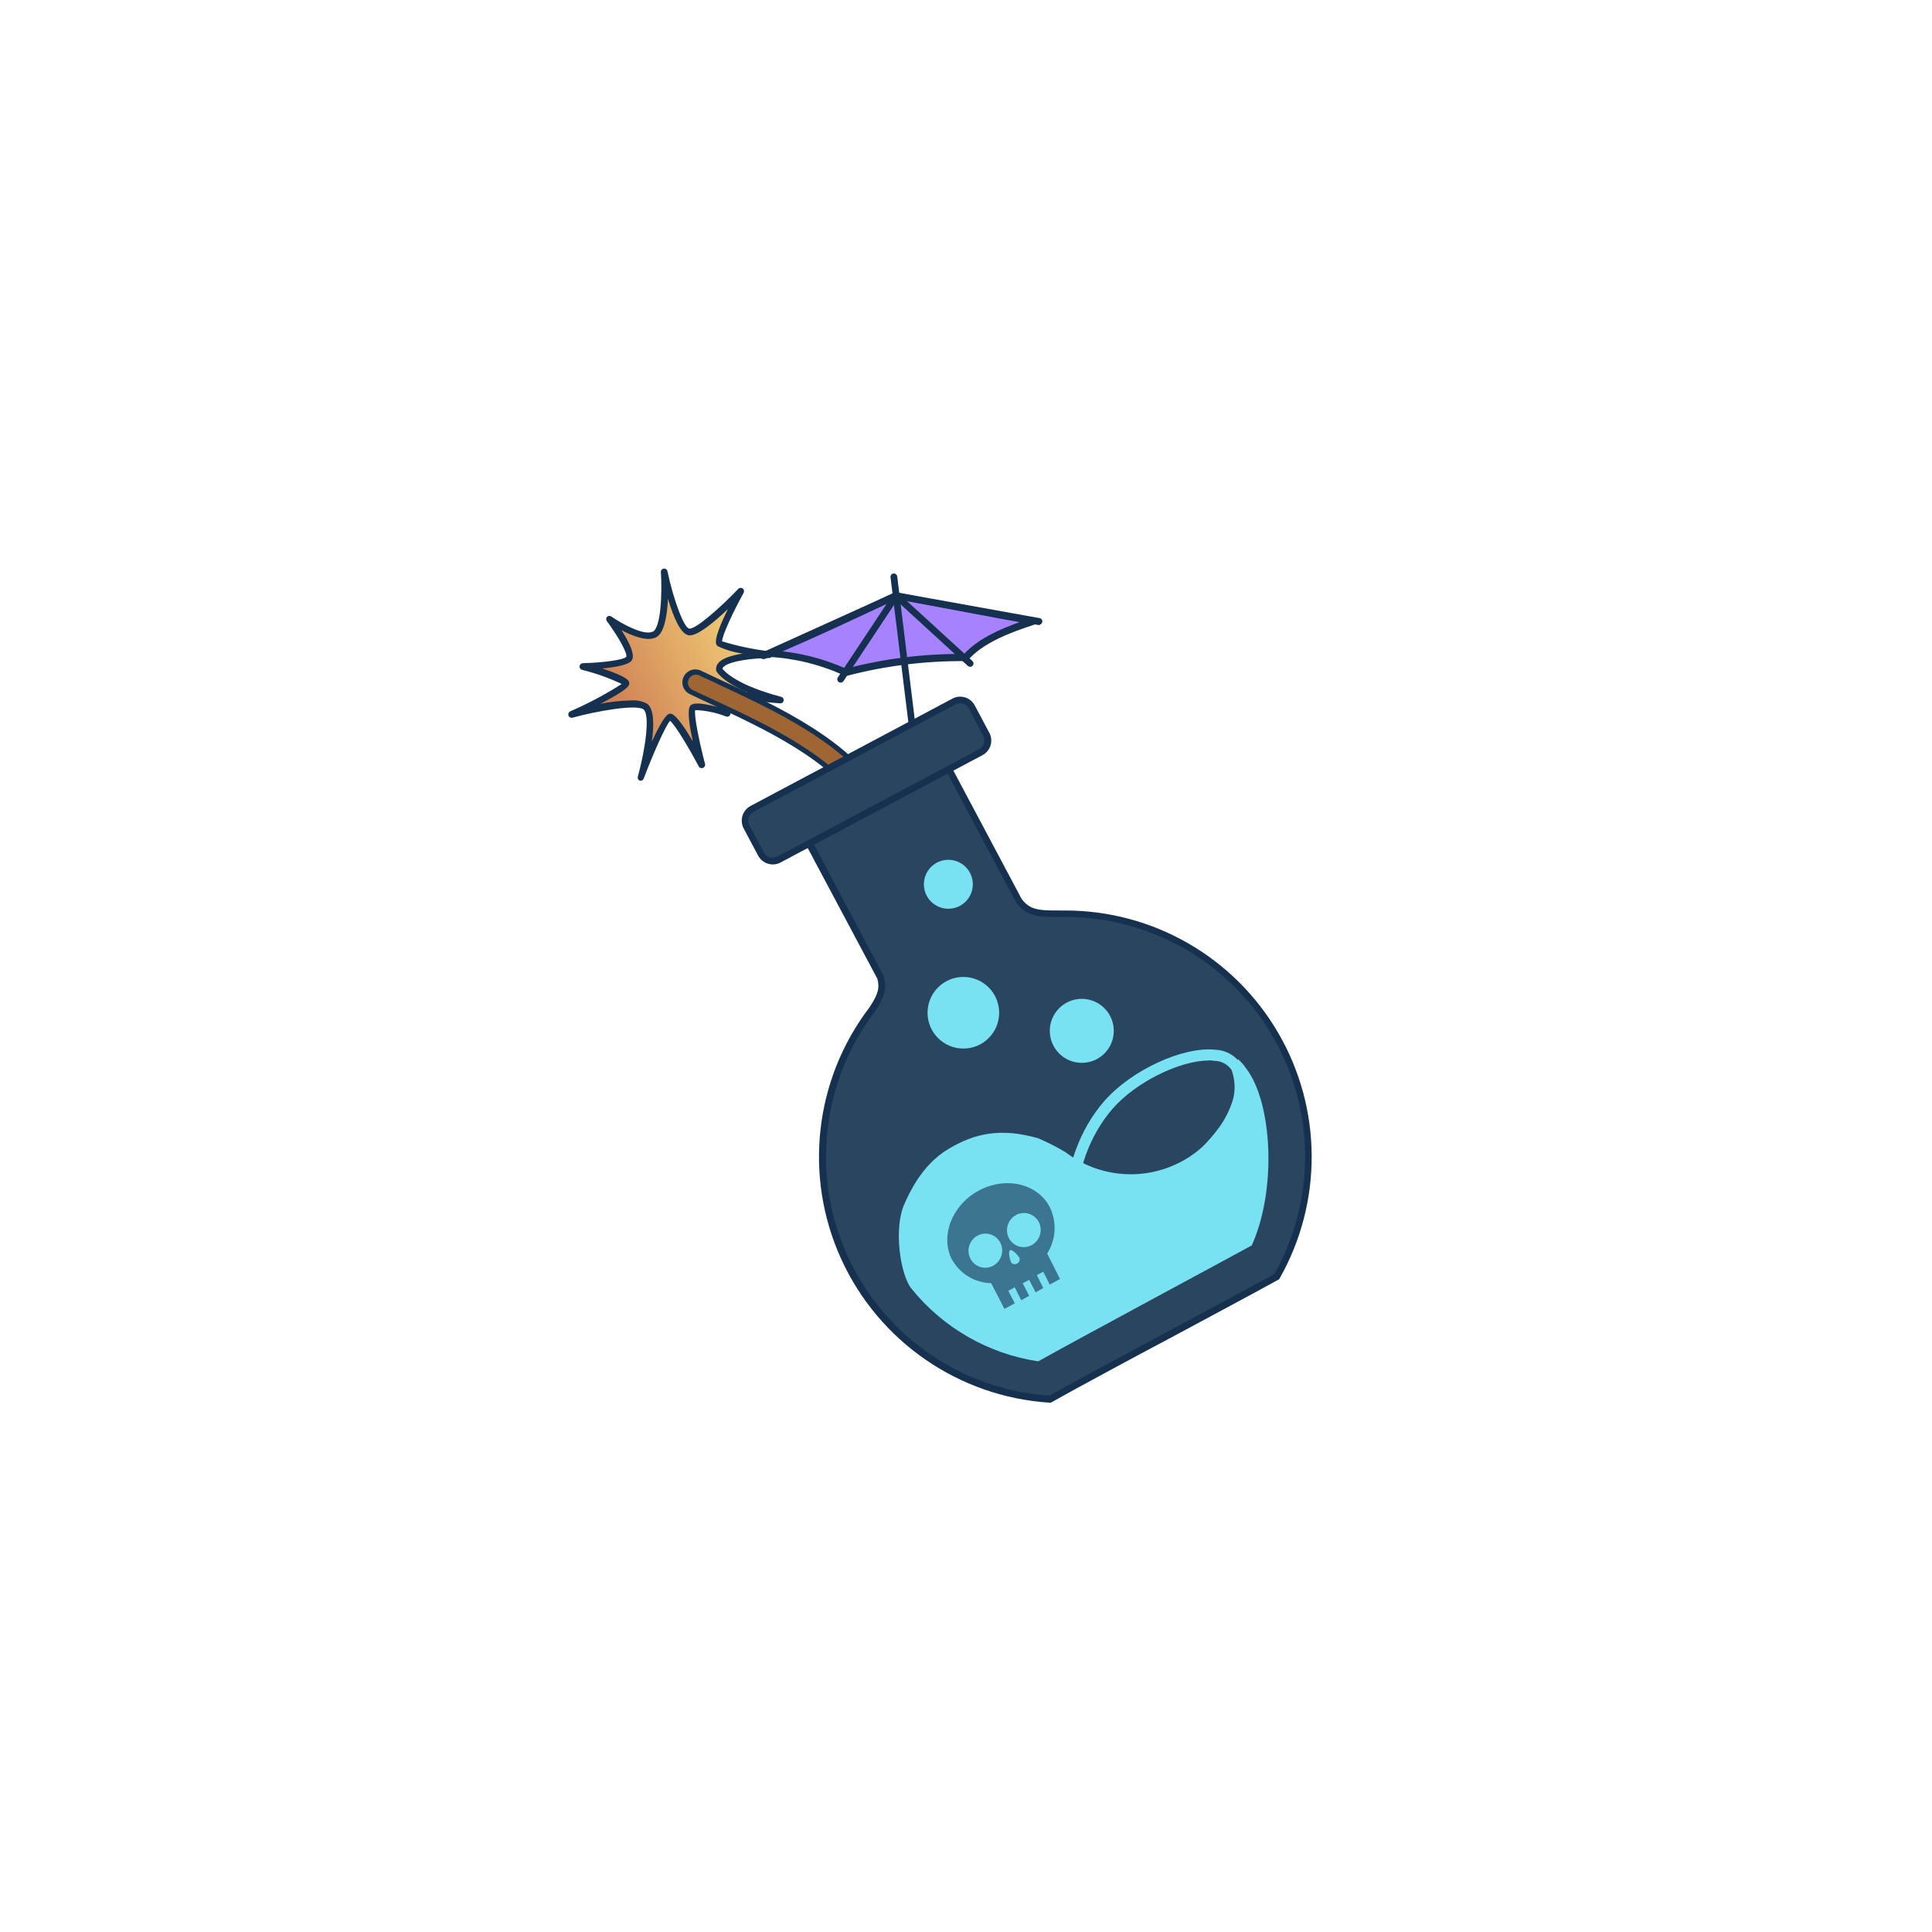
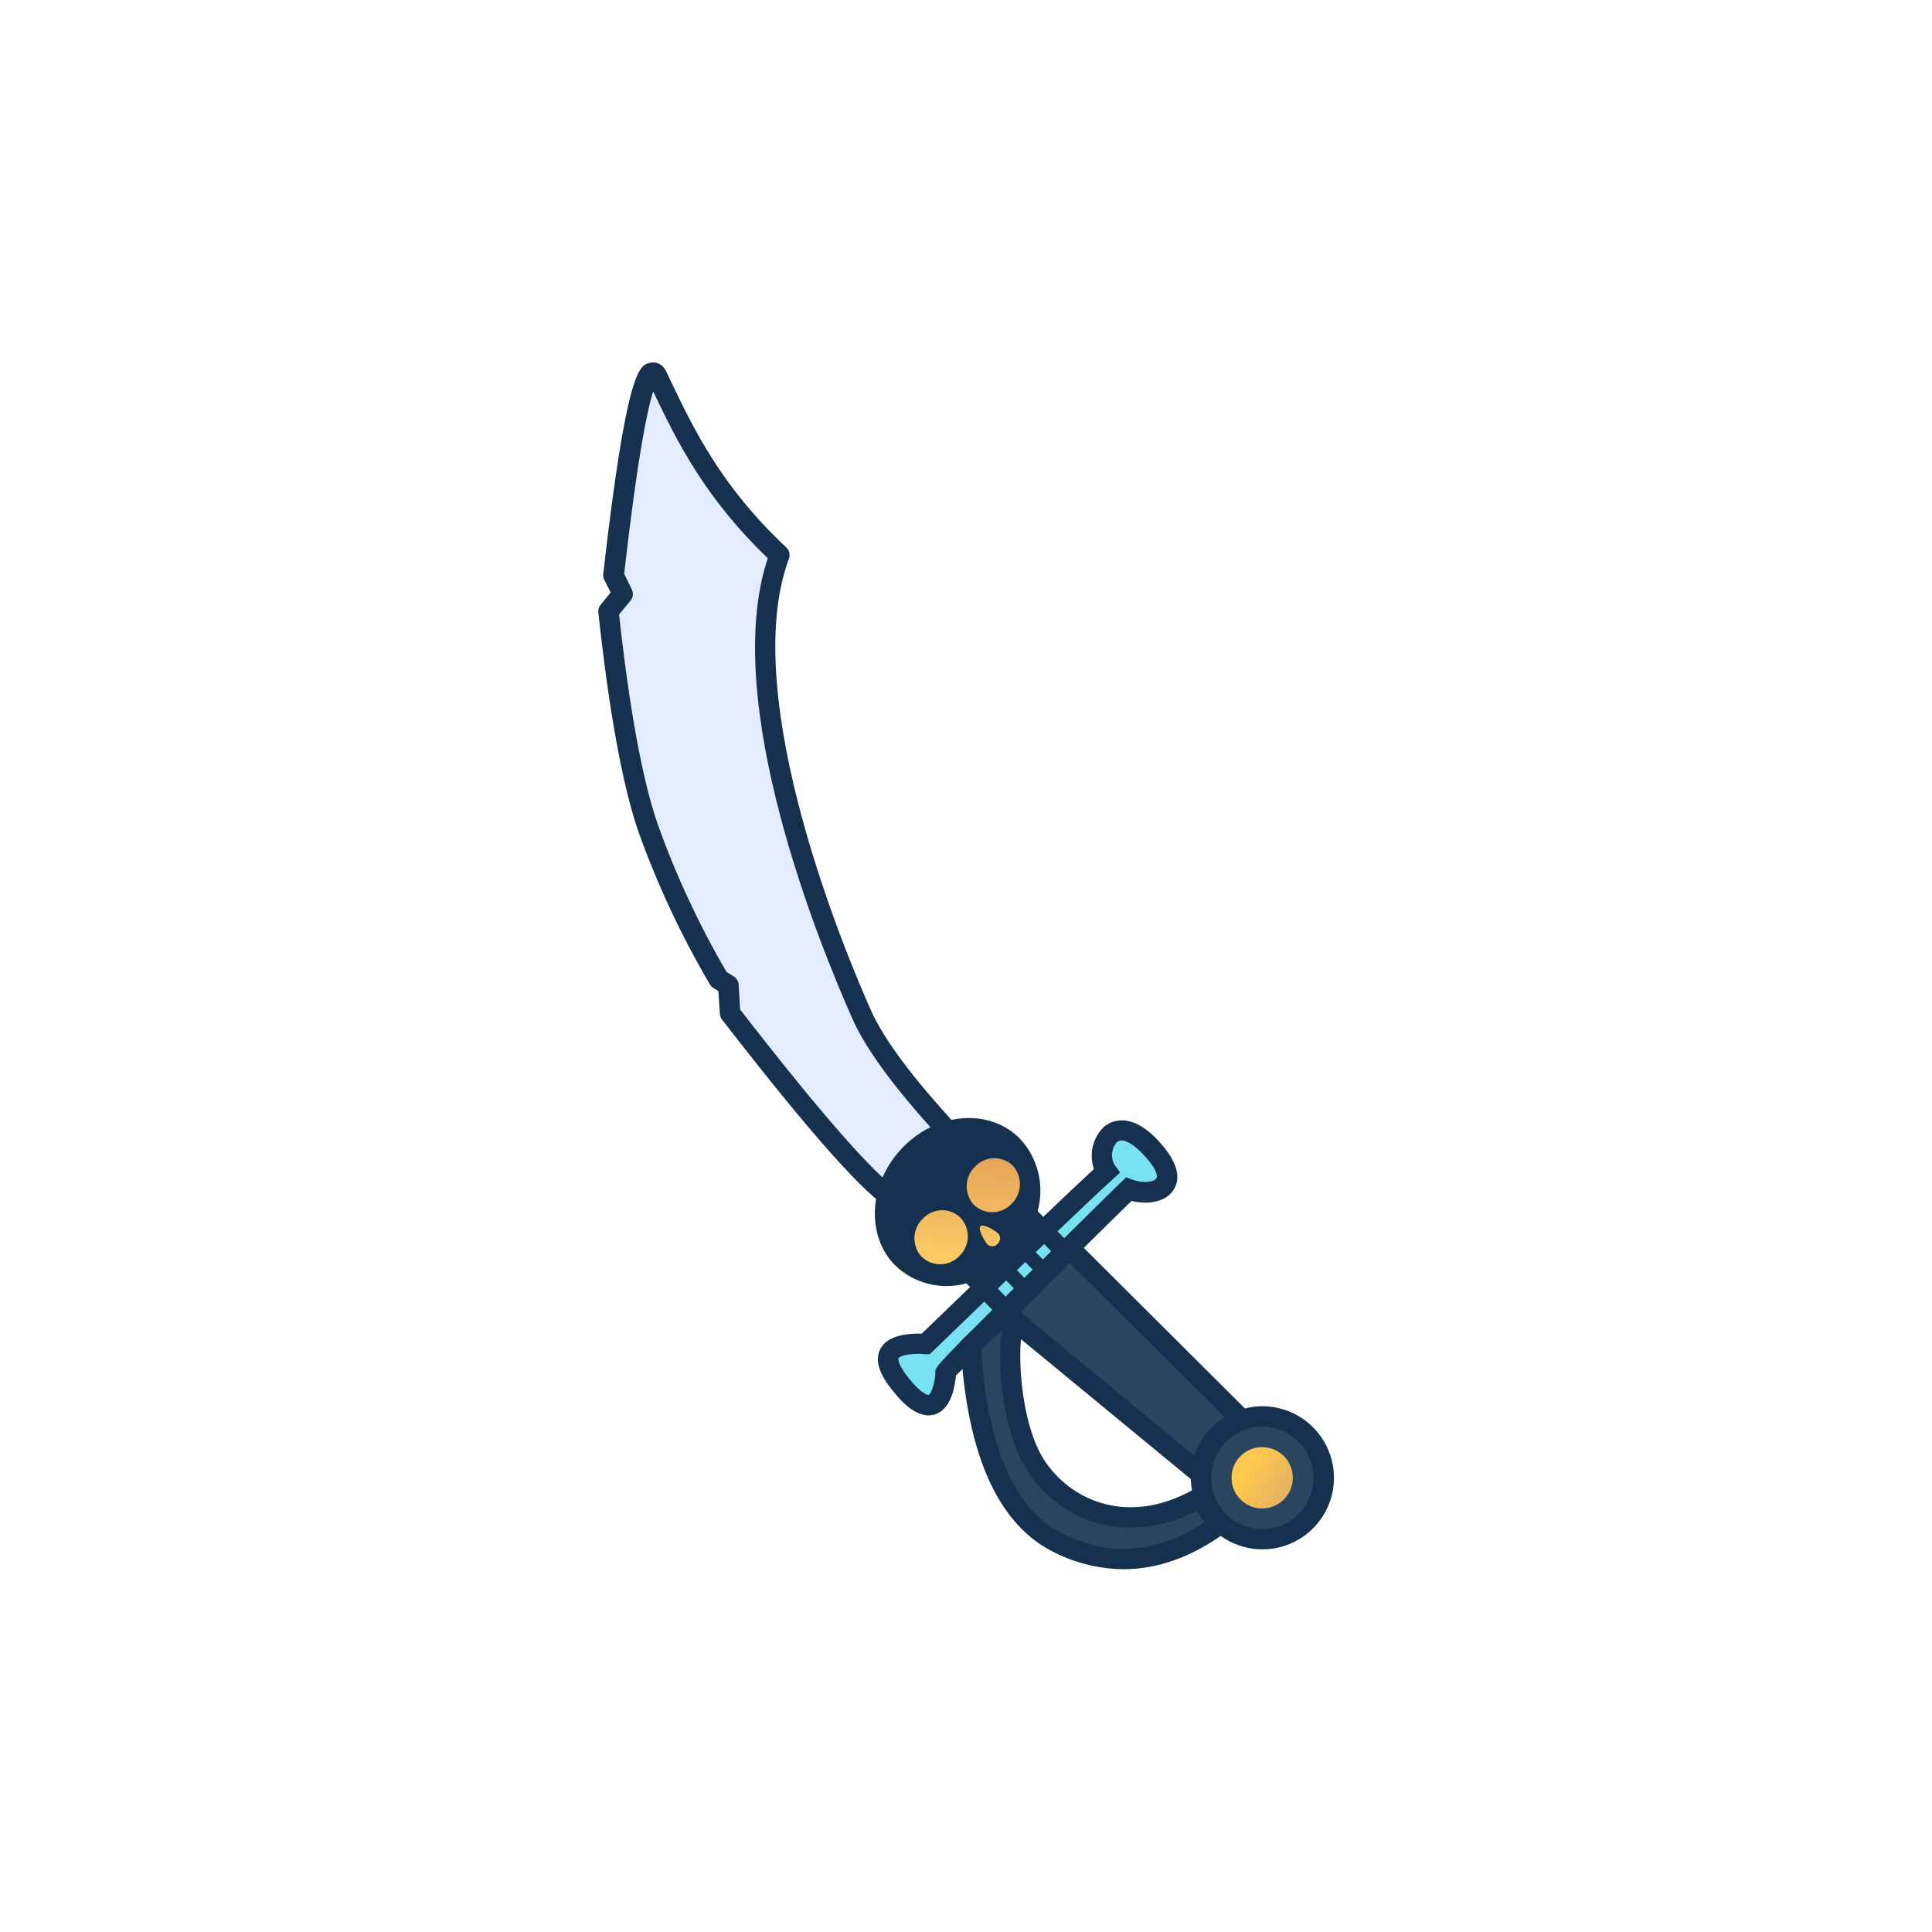
<svg xmlns="http://www.w3.org/2000/svg" id="Layer_1" data-name="Layer 1" viewBox="0 0 300 300">
  <defs>
-     <linearGradient id="linear-gradient" x1="101.98" y1="129.91" x2="104.07" y2="129.91" gradientTransform="matrix(13.6, -7.23, -6.57, -12.36, -443.18, 2455.57)" gradientUnits="userSpaceOnUse">
+     <linearGradient id="linear-gradient" x1="-216.89" y1="74.2" x2="-216.89" y2="75.39" gradientTransform="matrix(3.24, -5.19, -5.19, -3.24, 1287.62, -653.64)" gradientUnits="userSpaceOnUse">
+       <stop offset="0" stop-color="#e7b360" />
+       <stop offset="1" stop-color="#ffc94d" />
+     </linearGradient>
+     <linearGradient id="linear-gradient-2" x1="-204.51" y1="124.1" x2="-206.23" y2="122.54" gradientTransform="matrix(12.26, -12.26, -12.97, -12.97, 4269.11, -740.76)" gradientUnits="userSpaceOnUse">
      <stop offset="0" stop-color="#c86e4c" />
-       <stop offset="1" stop-color="#f4d57a" />
+       <stop offset="1" stop-color="#ffd166" />
    </linearGradient>
  </defs>
-   <g id="item__2-3">
-     <path id="Fill-4" d="M101.62,98.54c-2.1,1-7-2.39-7-2.39h0s3.85,5.15,3,6.16h0c-.85,1-7.14,1.16-7.14,1.16h0s6.67,1.86,6.69,2.68h0c0,.82-8.42,4.76-8.42,4.76h0s9.4-2.65,11.41-1.22h0c2,1.43-.65,11-.65,11h0s3.59-9.4,4.58-9.36h0c1,0,4.89,7.37,4.89,7.37h0s-2.18-8.26-1.37-8.83h0c.81-.57,5.33.91,5.33.91h0s-2.19-2-1.83-2.91h0c.37-.89,6.92.75,10.15.84h0c-8.21-2.15-9.59-4.74-9.59-4.74h0c-.22-2.24,7.77-2.33,7.77-2.33h0s-6.92-1-7.7-1.73h0c-.79-.69,3.29-8.12,3.29-8.12h0s-6.13,6.44-8,6.33h0c-1.87-.12-3.91-9.43-3.91-9.43h0s.56,8.85-1.55,9.83" style="fill-rule:evenodd;fill:url(#linear-gradient)" />
-     <path d="M99.55,121.23a.51.51,0,0,1-.17,0,.52.52,0,0,1-.34-.63c1.07-3.84,2-9.62.86-10.45s-7.42.3-11,1.29a.53.53,0,0,1-.63-.32.54.54,0,0,1,.27-.66,58.16,58.16,0,0,0,8-4.25,32.62,32.62,0,0,0-6.17-2.2.53.53,0,0,1-.38-.57.53.53,0,0,1,.51-.46c2.92-.07,6.33-.48,6.75-1,.21-.49-1.2-3.08-3-5.51a.54.54,0,0,1,0-.68.53.53,0,0,1,.68-.06c1.78,1.24,5.11,3,6.44,2.35h0c1.23-.57,1.47-5.8,1.25-9.33a.52.52,0,0,1,1-.14c1,4.75,2.65,9,3.43,9,1.08.08,5.11-3.56,7.58-6.16a.52.52,0,0,1,.69-.07.53.53,0,0,1,.15.68c-1.66,3-3.37,6.69-3.34,7.53a43,43,0,0,0,7.37,1.55.52.52,0,0,1,.44.55.52.52,0,0,1-.51.49c-2.29,0-6.24.43-7.12,1.42a.42.42,0,0,0-.13.23c.35.46,2.27,2.58,9.19,4.39a.52.52,0,0,1-.14,1,44,44,0,0,1-4.93-.59,23,23,0,0,0-4.72-.48,6.13,6.13,0,0,0,1.69,2.23.53.53,0,0,1,.1.65.52.52,0,0,1-.61.23,14.67,14.67,0,0,0-4.81-1c-.2.82.61,4.87,1.51,8.29a.52.52,0,0,1-1,.38c-1.6-3-3.66-6.41-4.41-7-.73.8-2.65,5.14-4.11,9A.53.53,0,0,1,99.55,121.23ZM98,108.76a4.46,4.46,0,0,1,2.47.51c1.12.79,1.1,3.35.75,5.89,2-4.37,2.6-4.35,2.89-4.34.64,0,1.8,1.46,3.46,4.28-1.09-5-.47-5.48-.25-5.64.63-.45,2.38-.13,4,.3a2.39,2.39,0,0,1-.65-2.07c.33-.82,1.63-.71,5.5-.12-4-1.7-4.87-3.25-4.92-3.34a.7.7,0,0,1-.06-.19,1.47,1.47,0,0,1,.4-1.14c.66-.74,2.2-1.17,3.74-1.42a13.05,13.05,0,0,1-3.9-1.15c-.26-.23-.87-.77,1.6-5.75-2,1.91-4.67,4.17-6,4.08s-2.47-2.89-3.31-5.67c-.12,2.58-.57,5.41-1.9,6h0c-1.4.65-3.65-.25-5.33-1.15,1.21,1.87,2.25,3.95,1.55,4.78-.56.66-2.64,1-4.54,1.18,4.19,1.36,4.21,2,4.21,2.31s0,.86-4.48,3.18A26.82,26.82,0,0,1,98,108.76ZM96.73,106Zm4.89-7.46h0Z" style="fill:#163150" />
-     <g id="path-2">
-       <path d="M135.29,126.64a2,2,0,0,1-1.8-1.09c-3.72-7.23-15.27-12.59-22.91-16.13-1.28-.6-2.46-1.14-3.49-1.65a2,2,0,1,1,1.77-3.62c1,.49,2.17,1,3.42,1.61,8.14,3.77,20.45,9.48,24.8,17.94a2,2,0,0,1-1.79,2.94Z" style="fill:#163150" />
-     </g>
-     <path d="M135.29,125.87a1.25,1.25,0,0,1-1.11-.68c-3.84-7.47-15.53-12.89-23.27-16.48-1.28-.59-2.45-1.13-3.48-1.63a1.25,1.25,0,0,1,1.09-2.24c1,.5,2.18,1,3.43,1.62,8,3.73,20.21,9.37,24.44,17.6a1.23,1.23,0,0,1-.54,1.67A1.25,1.25,0,0,1,135.29,125.87Z" style="fill:#9f6634" />
-     <g id="Path-208">
-       <path d="M119.38,101.48a32.54,32.54,0,0,1,11.93,2.9,70.15,70.15,0,0,1,18.63-2.31c2.21-2.53,5.94-4.16,10.46-5.62q-6.48-1.14-21.28-4Q127.83,97.91,119.38,101.48Z" style="fill:#a682ff;fill-rule:evenodd" />
-       <path d="M131.31,104.9a.52.52,0,0,1-.21,0A32.12,32.12,0,0,0,119.35,102a.52.52,0,0,1-.17-1c5.6-2.37,12.23-5.39,19.72-9a.5.5,0,0,1,.32,0c10,1.91,16.95,3.21,21.28,4a.53.53,0,0,1,.43.48.52.52,0,0,1-.36.53c-3.76,1.22-7.92,2.82-10.24,5.47a.57.57,0,0,1-.39.18,70.35,70.35,0,0,0-18.51,2.3Zm-9.79-3.76a32.81,32.81,0,0,1,9.83,2.69,69.53,69.53,0,0,1,18.36-2.28c2.08-2.28,5.36-3.79,8.6-4.94-4.34-.78-10.63-2-19.12-3.58C132.6,96.2,126.67,98.92,121.52,101.14Z" style="fill:#163150" />
-     </g>
-     <g id="Path-206">
-       <path d="M130.53,106a.54.54,0,0,1-.28-.08.53.53,0,0,1-.15-.73l8.62-13a.52.52,0,1,1,.87.58l-8.62,13A.53.53,0,0,1,130.53,106Z" style="fill:#163150" />
-     </g>
-     <g id="Path-207">
-       <path d="M118.51,102.34a.53.53,0,0,1-.48-.3.52.52,0,0,1,.26-.69L138.94,92a.53.53,0,0,1,.43,1l-20.65,9.34A.52.52,0,0,1,118.51,102.34Z" style="fill:#163150" />
-     </g>
-     <path d="M150.64,103.54a.53.53,0,0,1-.35-.13L138.78,92.87a.52.52,0,1,1,.7-.77L151,102.64a.52.52,0,0,1-.36.9Z" style="fill:#163150" />
-     <path d="M161.43,97.07h-.1L139,93a.52.52,0,0,1-.42-.61.53.53,0,0,1,.6-.42L161.52,96a.52.52,0,0,1-.09,1Z" style="fill:#163150" />
-     <g id="Path-205">
-       <path d="M142.7,121.91a.51.51,0,0,1-.51-.46l-3.91-31.82a.52.52,0,0,1,.46-.58.53.53,0,0,1,.58.46l3.9,31.82a.52.52,0,0,1-.45.58Z" style="fill:#163150" />
-     </g>
-     <g id="Combined-Shape">
-       <path d="M135.46,156.74c1.29-2,1.75-3.18,1.33-4.86l-11.15-21a.59.59,0,0,1,.24-.79l20.66-11a.59.59,0,0,1,.79.24l10.87,20.44c1.45,1.92,2.85,2.11,6.26,2.09a37.74,37.74,0,0,1,33.82,56.33c-7.4,4.08-28.4,15.22-35.25,19a37.74,37.74,0,0,1-27.57-60.54Z" style="fill:#2a455f;fill-rule:evenodd" />
-       <path d="M163.15,217.81H163a38.26,38.26,0,0,1-28-61.37c1.33-2,1.61-3,1.25-4.43l-11.1-20.84a1.12,1.12,0,0,1,.46-1.5l20.66-11a1.07,1.07,0,0,1,.84-.08,1.06,1.06,0,0,1,.65.54l10.87,20.44c1.21,1.59,2.35,1.84,5.8,1.81l1,0a38.26,38.26,0,0,1,33.27,57.13l-.07.13-.13.07c-3.42,1.89-9.64,5.22-16.23,8.76-7.54,4-15.34,8.22-19,10.28Zm-16.28-98.18-20.74,11,11.12,21c.52,2-.05,3.38-1.35,5.39l0,0a37.21,37.21,0,0,0,27,59.7c3.74-2.09,11.44-6.22,18.9-10.21,6.5-3.49,12.65-6.79,16.09-8.68a37.22,37.22,0,0,0-33.42-55.43c-3.57,0-5.1-.19-6.7-2.29Z" style="fill:#163150" />
-     </g>
-     <g id="Oval-Copy-53">
-       <path d="M171.46,202a.89.89,0,0,1-.58-.22c-7.53-6.54-7.25-21.78.56-30.77,4.22-4.84,12.3-8.58,17.35-8a5,5,0,0,1,4.06,2.45c2.17,6.26-2.11,10.91-4.94,14-.83.9-2,2.15-2,2.56a10.55,10.55,0,0,0,3.14,2,2,2,0,0,1,1.09,0,1.1,1.1,0,0,1,.69.84,1,1,0,0,1-.54.91,1.9,1.9,0,0,1-1.24.06c-.81.29-2.46,1.21-5,4.08-2.34,2.69-3.9,4.65-5,6.08-2.72,3.4-3.45,4.32-7.26,5.95A.83.83,0,0,1,171.46,202Zm16.23-37.32c-4.51,0-11.35,3.37-14.92,7.48-7.09,8.15-7.58,21.78-1.14,27.93,3-1.3,3.51-2,6.06-5.2,1.15-1.44,2.73-3.42,5.09-6.14a20.27,20.27,0,0,1,4.22-3.83,16.43,16.43,0,0,1-2.25-1.69,1.63,1.63,0,0,1-.58-1.15c-.06-1.11.94-2.2,2.45-3.84,2.7-2.94,6.4-7,4.62-12.1a3.27,3.27,0,0,0-2.65-1.41A8.72,8.72,0,0,0,187.69,164.64Z" style="fill:#78e1f2" />
-     </g>
-     <path d="M165.48,178.93a16.68,16.68,0,0,0,26.74-14.48,7.16,7.16,0,0,1,1.25,1.41c4.16,5.38,4.78,19,.9,27.53-7,3.82-26.6,14.33-33.16,18a31.33,31.33,0,0,1-19.7-11.31c-1.75-2.25-2.76-9.36-1.08-13.12.69-1.52,2.62-6,6.76-8.5s8.19-3.37,14-1.72A34.7,34.7,0,0,1,165.48,178.93Z" style="fill:#78e1f2;fill-rule:evenodd" />
-     <g id="Rectangle">
-       <rect x="114.75" y="116.76" width="39.61" height="8.9" rx="2.05" transform="translate(-41.15 77.36) rotate(-28)" style="fill:#2a455f" />
-       <path d="M120,134.23a2.56,2.56,0,0,1-2.27-1.36l-2.26-4.24a2.59,2.59,0,0,1,1.07-3.48h0l31.35-16.67a2.56,2.56,0,0,1,3.47,1.06l2.26,4.24a2.57,2.57,0,0,1-1.06,3.48l-31.36,16.67A2.57,2.57,0,0,1,120,134.23Zm-3-8.16a1.52,1.52,0,0,0-.63,2.07l2.25,4.24a1.53,1.53,0,0,0,2.06.63l31.36-16.67a1.51,1.51,0,0,0,.74-.9,1.54,1.54,0,0,0-.11-1.17L150.45,110a1.53,1.53,0,0,0-2.06-.63L117,126.07Z" style="fill:#163150" />
-     </g>
-     <g id="Oval">
-       <circle cx="149.59" cy="157.26" r="5.56" style="fill:#78e1f2" />
-     </g>
-     <g id="Oval-Copy-55">
-       <circle cx="147.26" cy="137.31" r="3.8" style="fill:#78e1f2" />
-     </g>
-     <g id="Oval-Copy-54">
-       <circle cx="167.98" cy="160.07" r="4.97" style="fill:#78e1f2" />
-     </g>
-     <g id="Fill-9-Copy-2" style="opacity:0.61;isolation:isolate">
-       <path d="M150.69,195.45a2.67,2.67,0,0,1,1.1-3.58,2.58,2.58,0,0,1,3.53,1.08,2.69,2.69,0,0,1-1.1,3.59,2.58,2.58,0,0,1-3.53-1.09M157,196c-.16-.3-.51-1.68-.15-1.87s1.28.87,1.44,1.17a.71.71,0,0,1-.36.9.67.67,0,0,1-.93-.2m-.34-3.74a2.69,2.69,0,0,1,1.11-3.59,2.59,2.59,0,0,1,3.53,1.08,2.69,2.69,0,0,1-1.1,3.59,2.6,2.6,0,0,1-3.54-1.08m-8.84,3.3a7.12,7.12,0,0,0,6.09,3.69l2.06,4,1.6-.87-1-1.95,1-.54,1,2,1.24-.67-1-1.95,1-.54,1,1.95L162,200l-1-2,1-.53,1,2,1.6-.87-2-3.95a7.38,7.38,0,0,0,.41-7.21c-1.91-3.68-6.86-4.82-11.05-2.55s-6,7.07-4.13,10.75" style="fill:#163150;fill-rule:evenodd" />
-     </g>
+   <g id="item__2-2">
+     <polygon points="156.1 203.86 185.68 228.26 192.7 220.33 166.14 193.85 156.1 203.86" style="fill:#2a455f;fill-rule:evenodd" />
+     <path d="M185.85,230.45,153.74,204l12.4-12.37,28.75,28.65Zm-27.39-26.7,27,22.31,5-5.67-24.38-24.3Z" style="fill:#163150" />
+     <circle cx="195.99" cy="229.47" r="9.52" style="fill:#2a455f" />
+     <path d="M196,240.58a11,11,0,0,1-5.86-1.69,11.11,11.11,0,0,1-3.54-15.3h0a11.11,11.11,0,1,1,11.92,16.71A11.38,11.38,0,0,1,196,240.58Zm-6.71-15.31a7.94,7.94,0,1,0,5-3.53,7.94,7.94,0,0,0-5,3.53Z" style="fill:#163150" />
+     <circle cx="195.99" cy="229.47" r="4.76" style="fill:url(#linear-gradient)" />
+     <path d="M139.23,186.54c2.65-4.24,8.64-9.49,9.71-8.81s-11.11-11.18-15.07-20-21.08-49.23-12.81-71.44c-11-10.32-15.15-19.79-19.06-27.93q-2.73-3.91-6.71,31.05l1.4,2.89-2.21,2.68q2.47,22.89,6.1,33.56a138.13,138.13,0,0,0,11,23.57l1.48.92.28,4.35Q133.61,183.47,139.23,186.54Z" style="fill:#e3edff;fill-rule:evenodd" />
+     <path d="M139.23,188.13a1.6,1.6,0,0,1-.76-.2c-4-2.16-12.6-11.85-26.36-29.62a1.67,1.67,0,0,1-.33-.87l-.23-3.54-.79-.49a1.58,1.58,0,0,1-.53-.56A139.52,139.52,0,0,1,99.08,129c-2.44-7.19-4.52-18.6-6.17-33.9a1.58,1.58,0,0,1,.35-1.18L94.82,92l-1-2a1.63,1.63,0,0,1-.15-.87c3.64-31.88,5.63-32.39,7.23-32.79a2.16,2.16,0,0,1,2.36,1,1.27,1.27,0,0,1,.13.22l.66,1.39c3.71,7.75,7.91,16.54,18.06,26.07a1.6,1.6,0,0,1,.4,1.71c-8.06,21.65,9.22,62.31,12.77,70.24,2.86,6.41,10.28,14.54,13.44,18,1.79,2,2.39,2.62,1.47,3.73a1.67,1.67,0,0,1-1.55.52c-1.38.56-5.87,4.51-8.11,8.09A1.58,1.58,0,0,1,139.23,188.13Zm-24.31-31.38c14.2,18.32,20.83,25.25,23.9,27.61,1.68-2.2,4.79-5.69,7.46-7.33-3.34-3.66-10.83-11.92-13.86-18.7-5-11.25-20.65-49.27-13.2-71.65-9.86-9.49-14.11-18.18-17.79-25.89-.89,2.72-2.4,9.83-4.51,28.3l1.2,2.47a1.58,1.58,0,0,1-.21,1.7l-1.78,2.16c1.62,14.74,3.62,25.69,6,32.56a135.83,135.83,0,0,0,10.69,22.94l1.14.71a1.6,1.6,0,0,1,.74,1.25Z" style="fill:#163150" />
+     <path d="M146.86,213c.06,0-.34,9.79-6.53,2.57q-6.2-7.23,3.43-6.89,24.62-23.74,28.07-26.8c-2.16-2.91.67-10.1,6.67-3.88s.78,8.17-3.22,6.69C170.33,189.4,146.8,212.92,146.86,213Z" style="fill:#78e1f2;fill-rule:evenodd" />
+     <path d="M144.19,219.78c-2.31,0-4.34-2.37-5.06-3.22-1.62-1.88-3.62-4.65-2.48-7,1.06-2.18,4.06-2.51,6.48-2.48,14.43-13.92,23.41-22.5,26.74-25.56a6.25,6.25,0,0,1,1.56-6.56c.82-.69,3.83-2.6,8.21,1.93,3.82,4,3.51,6.47,2.58,7.89-1.26,1.94-4.06,2.3-6.51,1.7C170,192,151.38,210.59,148.44,213.6c0,.25-.06.51-.1.78-.4,2.94-1.52,4.76-3.23,5.27A3.3,3.3,0,0,1,144.19,219.78Zm-1.27-9.57c-3,0-3.4.68-3.41.69s-.31.87,2,3.59c1.66,1.94,2.55,2.15,2.68,2.11.49-.18,1.05-2.26,1.06-3.51-.08-.8.1-1,12.81-13.67,3-3,12.91-12.86,16.09-15.92l.72-.69.93.35c1.76.65,3.41.34,3.74-.15s-.11-1.79-2.21-3.95c-.62-.65-2.75-2.67-3.88-1.72a3.06,3.06,0,0,0-.37,3.56l.86,1.17-1.09,1c-2.28,2-11.71,11-28,26.75l-.49.47-.67,0Z" style="fill:#163150" />
+     <path d="M157.66,205.16c-1.57,2.51-1.11,16.37,3.47,22.9s14.15,10.84,25.24,4.48a14.69,14.69,0,0,0,3.11,4.08q-12.36,9-24.84,3.15t-13.91-30.85l5.37-5.06A13.45,13.45,0,0,1,157.66,205.16Z" style="fill:#2a455f;fill-rule:evenodd" />
+     <path d="M174.46,243.67A24.39,24.39,0,0,1,164,241.2c-8.85-4.16-13.84-15-14.82-32.19l0-.74,6.79-6.4,1,.65a12.3,12.3,0,0,1,1.79,1.47l1,.89L159,206c-1.13,1.82-.9,15,3.43,21.15s13.13,9.76,23.15,4l1.48-.85.74,1.54a13.19,13.19,0,0,0,2.79,3.63l1.34,1.31-1.52,1.11C185.15,241.74,179.81,243.67,174.46,243.67Zm-22.1-34.11c1,15.52,5.36,25.2,13,28.77,7.33,3.45,14.45,2.81,21.74-2a15.71,15.71,0,0,1-1.3-1.7c-11.18,5.64-21,1.33-25.93-5.7-4.13-5.88-5.21-17.18-4.24-22.44Z" style="fill:#163150" />
+     <path id="Fill-9-Copy" d="M150.31,199.09l4.71,5.09,1.84-1.79-2.4-2.48,1.64-1.84,2.4,2.49,1.15-1-2.4-2.48,1.63-1.84,2.4,2.48,1.16-1L160,194.26l1.64-1.83,2.4,2.48,1.62-1.46-4.92-5a11.68,11.68,0,0,0-2.73-11c-4.57-4.66-12.52-4.13-17.75,1.17s-5.77,13.38-1.2,18C141.9,199.48,146.36,200.05,150.31,199.09Z" style="fill-rule:evenodd;fill:url(#linear-gradient-2)" />
+     <path d="M143.12,195.17a4.25,4.25,0,0,1,.17-5.94,4.1,4.1,0,0,1,5.85-.16A4.24,4.24,0,0,1,149,195a4.1,4.1,0,0,1-5.85.17m10.21-1.91c-.38-.4-1.58-2.38-1.12-2.85s2.41.76,2.8,1.16a1.13,1.13,0,0,1-.13,1.56,1.09,1.09,0,0,1-1.55.13m-2.13-6.17a4.25,4.25,0,0,1,.18-5.94,4.08,4.08,0,0,1,5.84-.16,4.24,4.24,0,0,1-.17,5.93,4.1,4.1,0,0,1-5.85.17M139,196.46a11.44,11.44,0,0,0,11.06,2.82l5,5.09,2-2.08-2.44-2.53,1.28-1.29,2.44,2.52L160,199.4l-2.44-2.52,1.28-1.3,2.44,2.52,1.57-1.59L160.4,194l1.28-1.3,2.44,2.52,2-2.07-5-5.09a11.84,11.84,0,0,0-2.74-11.24c-4.65-4.73-12.76-4.17-18.11,1.26s-5.93,13.66-1.29,18.39" style="fill:#163150;fill-rule:evenodd" />
  </g>
</svg>
